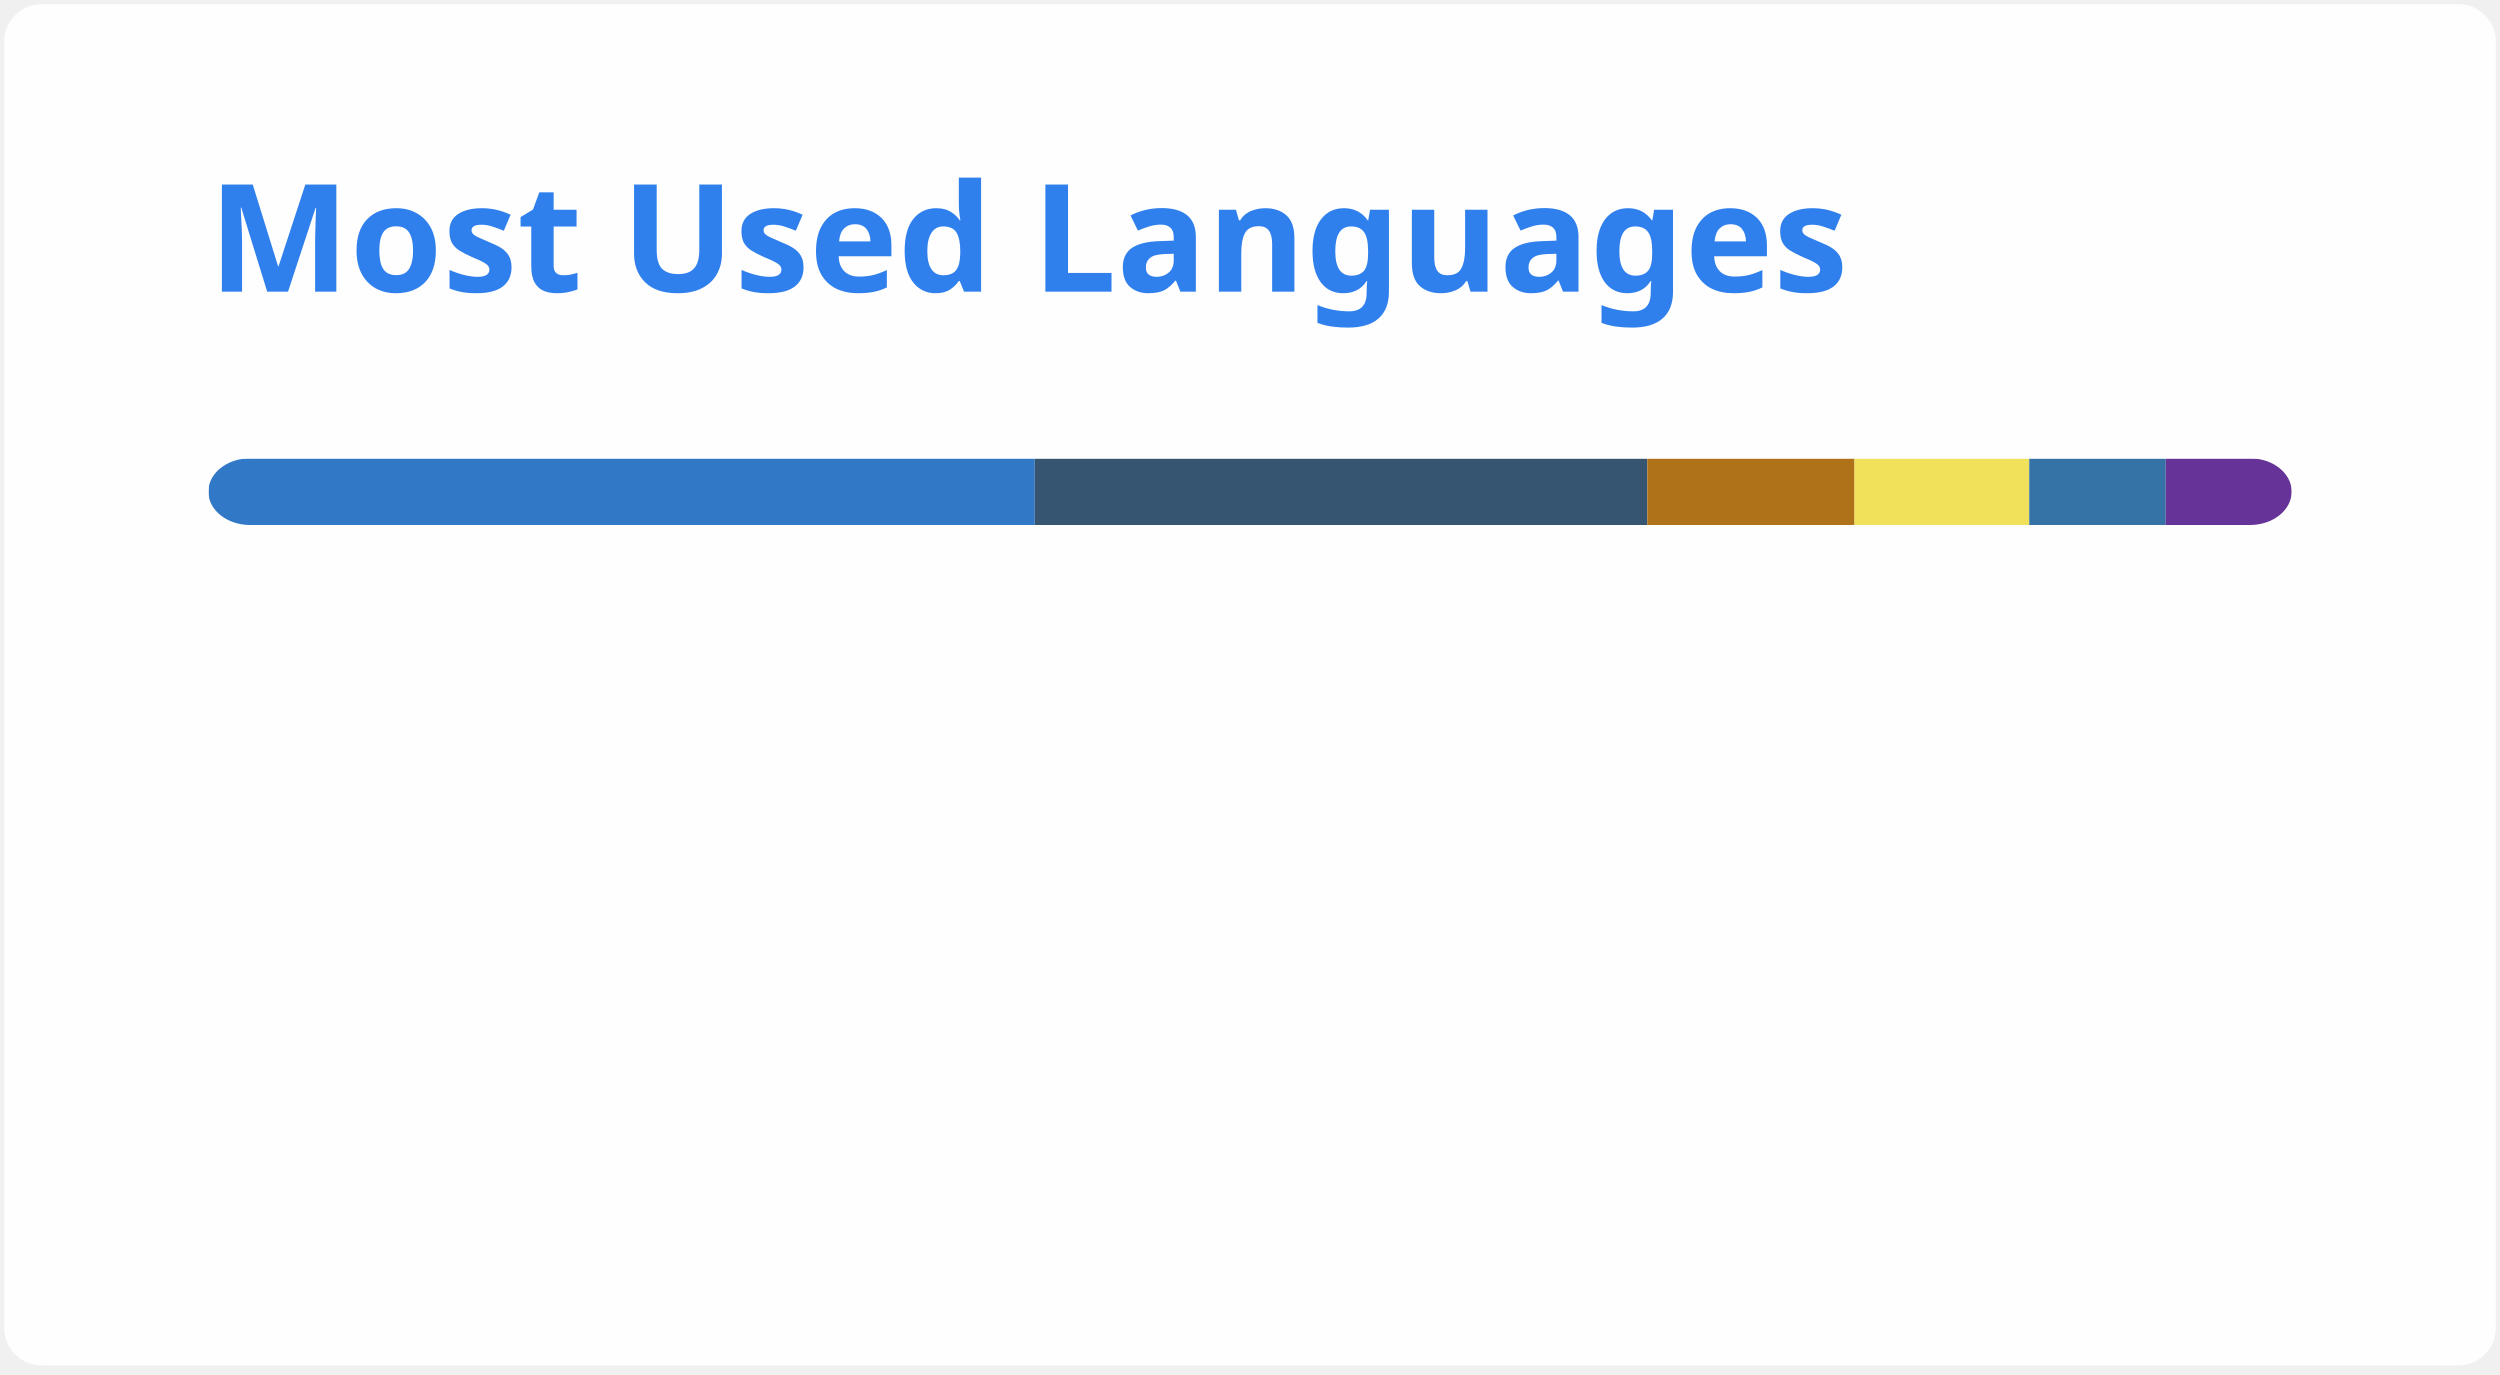
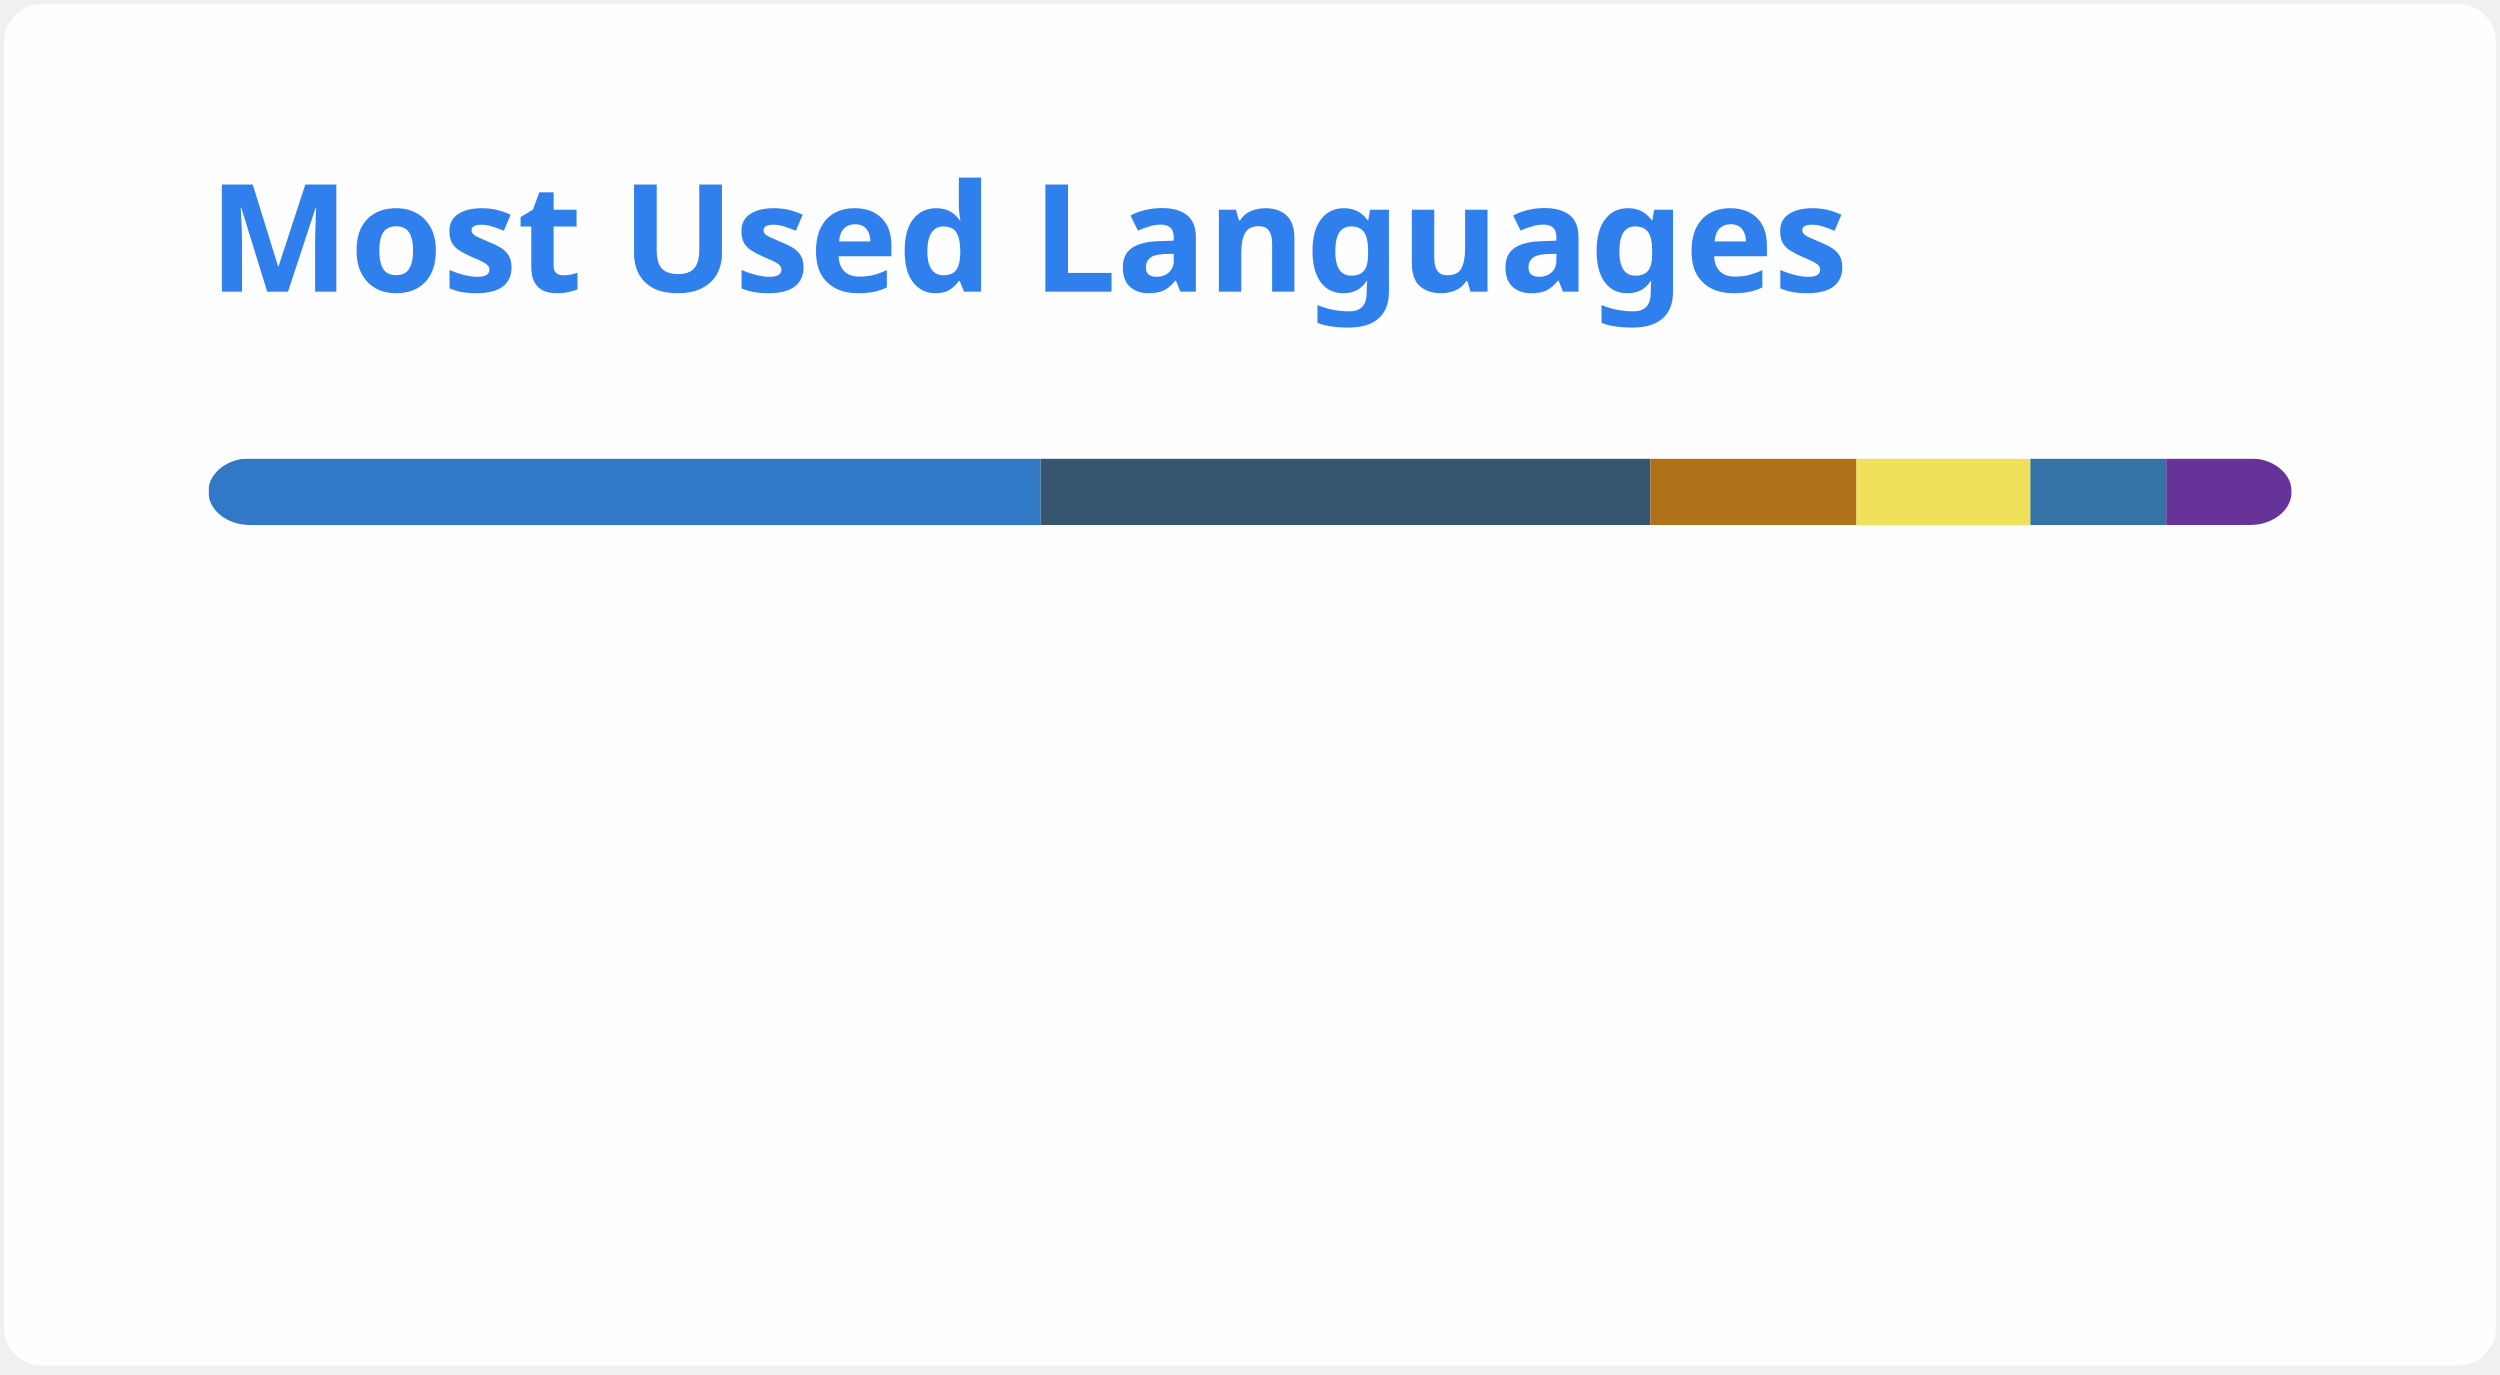
<svg xmlns="http://www.w3.org/2000/svg" width="300" height="165" viewBox="0 0 300 165" fill="none" role="img" aria-labelledby="descId">
  <style>
          .header {
            font: 600 18px 'Segoe UI', Ubuntu, Sans-Serif;
            fill: #2f80ed;
            animation: fadeInAnimation 0.8s ease-in-out forwards;
          }
          @supports(-moz-appearance: auto) {
            /* Selector detects Firefox */
            .header { font-size: 15.5px; }
          }
          
    @keyframes slideInAnimation {
      from {
        width: 0;
      }
      to {
        width: calc(100%-100px);
      }
    }
    @keyframes growWidthAnimation {
      from {
        width: 0;
      }
      to {
        width: 100%;
      }
    }
    .stat {
      font: 600 14px 'Segoe UI', Ubuntu, "Helvetica Neue", Sans-Serif; fill: #434d58;
    }
    @supports(-moz-appearance: auto) {
      /* Selector detects Firefox */
      .stat { font-size:12px; }
    }
    .bold { font-weight: 700 }
    .lang-name {
      font: 400 11px "Segoe UI", Ubuntu, Sans-Serif;
      fill: #434d58;
    }
    .stagger {
      opacity: 0;
      animation: fadeInAnimation 0.3s ease-in-out forwards;
    }
    #rect-mask rect{
      animation: slideInAnimation 1s ease-in-out forwards;
    }
    .lang-progress{
      animation: growWidthAnimation 0.6s ease-in-out forwards;
    }
    

          
      /* Animations */
      @keyframes scaleInAnimation {
        from {
          transform: translate(-5px, 5px) scale(0);
        }
        to {
          transform: translate(-5px, 5px) scale(1);
        }
      }
      @keyframes fadeInAnimation {
        from {
          opacity: 0;
        }
        to {
          opacity: 1;
        }
      }
    
          
        </style>
  <rect data-testid="card-bg" x="0.5" y="0.5" rx="4.5" height="99%" stroke="#e4e2e2" width="299" fill="#fffefe" stroke-opacity="0" />
  <g data-testid="card-title" transform="translate(25, 35)">
    <g transform="translate(0, 0)">
      <text x="0" y="0" class="header" data-testid="header">Most Used Languages</text>
    </g>
  </g>
  <g data-testid="main-card-body" transform="translate(0, 55)">
    <svg data-testid="lang-items" x="25">
      <mask id="rect-mask">
        <rect x="0" y="0" width="250" height="8" fill="white" rx="5" />
      </mask>
-       <rect mask="url(#rect-mask)" data-testid="lang-progress" x="0" y="0" width="99.17" height="8" fill="#3178c6" />
-       <rect mask="url(#rect-mask)" data-testid="lang-progress" x="99.17" y="0" width="73.51" height="8" fill="#355570" />
-       <rect mask="url(#rect-mask)" data-testid="lang-progress" x="172.68" y="0" width="24.86" height="8" fill="#b07219" />
-       <rect mask="url(#rect-mask)" data-testid="lang-progress" x="197.54" y="0" width="20.97" height="8" fill="#f1e05a" />
-       <rect mask="url(#rect-mask)" data-testid="lang-progress" x="218.51" y="0" width="16.38" height="8" fill="#3572A5" />
-       <rect mask="url(#rect-mask)" data-testid="lang-progress" x="234.89" y="0" width="15.12" height="8" fill="#663399" />
+       <rect mask="url(#rect-mask)" data-testid="lang-progress" x="0" y="0" width="99.87" height="8" fill="#3178c6" />
+       <rect mask="url(#rect-mask)" data-testid="lang-progress" x="99.87" y="0" width="73.17" height="8" fill="#355570" />
+       <rect mask="url(#rect-mask)" data-testid="lang-progress" x="173.04" y="0" width="24.74" height="8" fill="#b07219" />
+       <rect mask="url(#rect-mask)" data-testid="lang-progress" x="197.78" y="0" width="20.87" height="8" fill="#f1e05a" />
+       <rect mask="url(#rect-mask)" data-testid="lang-progress" x="218.65" y="0" width="16.3" height="8" fill="#3572A5" />
+       <rect mask="url(#rect-mask)" data-testid="lang-progress" x="234.95" y="0" width="15.05" height="8" fill="#663399" />
      <g transform="translate(0, 25)">
        <g transform="translate(0, 0)">
          <g transform="translate(0, 0)">
            <g class="stagger" style="animation-delay: 450ms">
              <circle cx="5" cy="6" r="5" fill="#3178c6" />
              <text data-testid="lang-name" x="15" y="10" class="lang-name">
-         TypeScript 39.67%
+         TypeScript 39.95%
      </text>
            </g>
          </g>
          <g transform="translate(0, 25)">
            <g class="stagger" style="animation-delay: 600ms">
              <circle cx="5" cy="6" r="5" fill="#355570" />
              <text data-testid="lang-name" x="15" y="10" class="lang-name">
-         GDScript 29.40%
+         GDScript 29.27%
      </text>
            </g>
          </g>
          <g transform="translate(0, 50)">
            <g class="stagger" style="animation-delay: 750ms">
              <circle cx="5" cy="6" r="5" fill="#b07219" />
              <text data-testid="lang-name" x="15" y="10" class="lang-name">
-         Java 9.94%
+         Java 9.90%
      </text>
            </g>
          </g>
        </g>
        <g transform="translate(150, 0)">
          <g transform="translate(0, 0)">
            <g class="stagger" style="animation-delay: 450ms">
              <circle cx="5" cy="6" r="5" fill="#f1e05a" />
              <text data-testid="lang-name" x="15" y="10" class="lang-name">
-         JavaScript 8.39%
+         JavaScript 8.35%
      </text>
            </g>
          </g>
          <g transform="translate(0, 25)">
            <g class="stagger" style="animation-delay: 600ms">
              <circle cx="5" cy="6" r="5" fill="#3572A5" />
              <text data-testid="lang-name" x="15" y="10" class="lang-name">
-         Python 6.55%
+         Python 6.52%
      </text>
            </g>
          </g>
          <g transform="translate(0, 50)">
            <g class="stagger" style="animation-delay: 750ms">
              <circle cx="5" cy="6" r="5" fill="#663399" />
              <text data-testid="lang-name" x="15" y="10" class="lang-name">
-         CSS 6.05%
+         CSS 6.02%
      </text>
            </g>
          </g>
        </g>
      </g>
    </svg>
  </g>
</svg>
